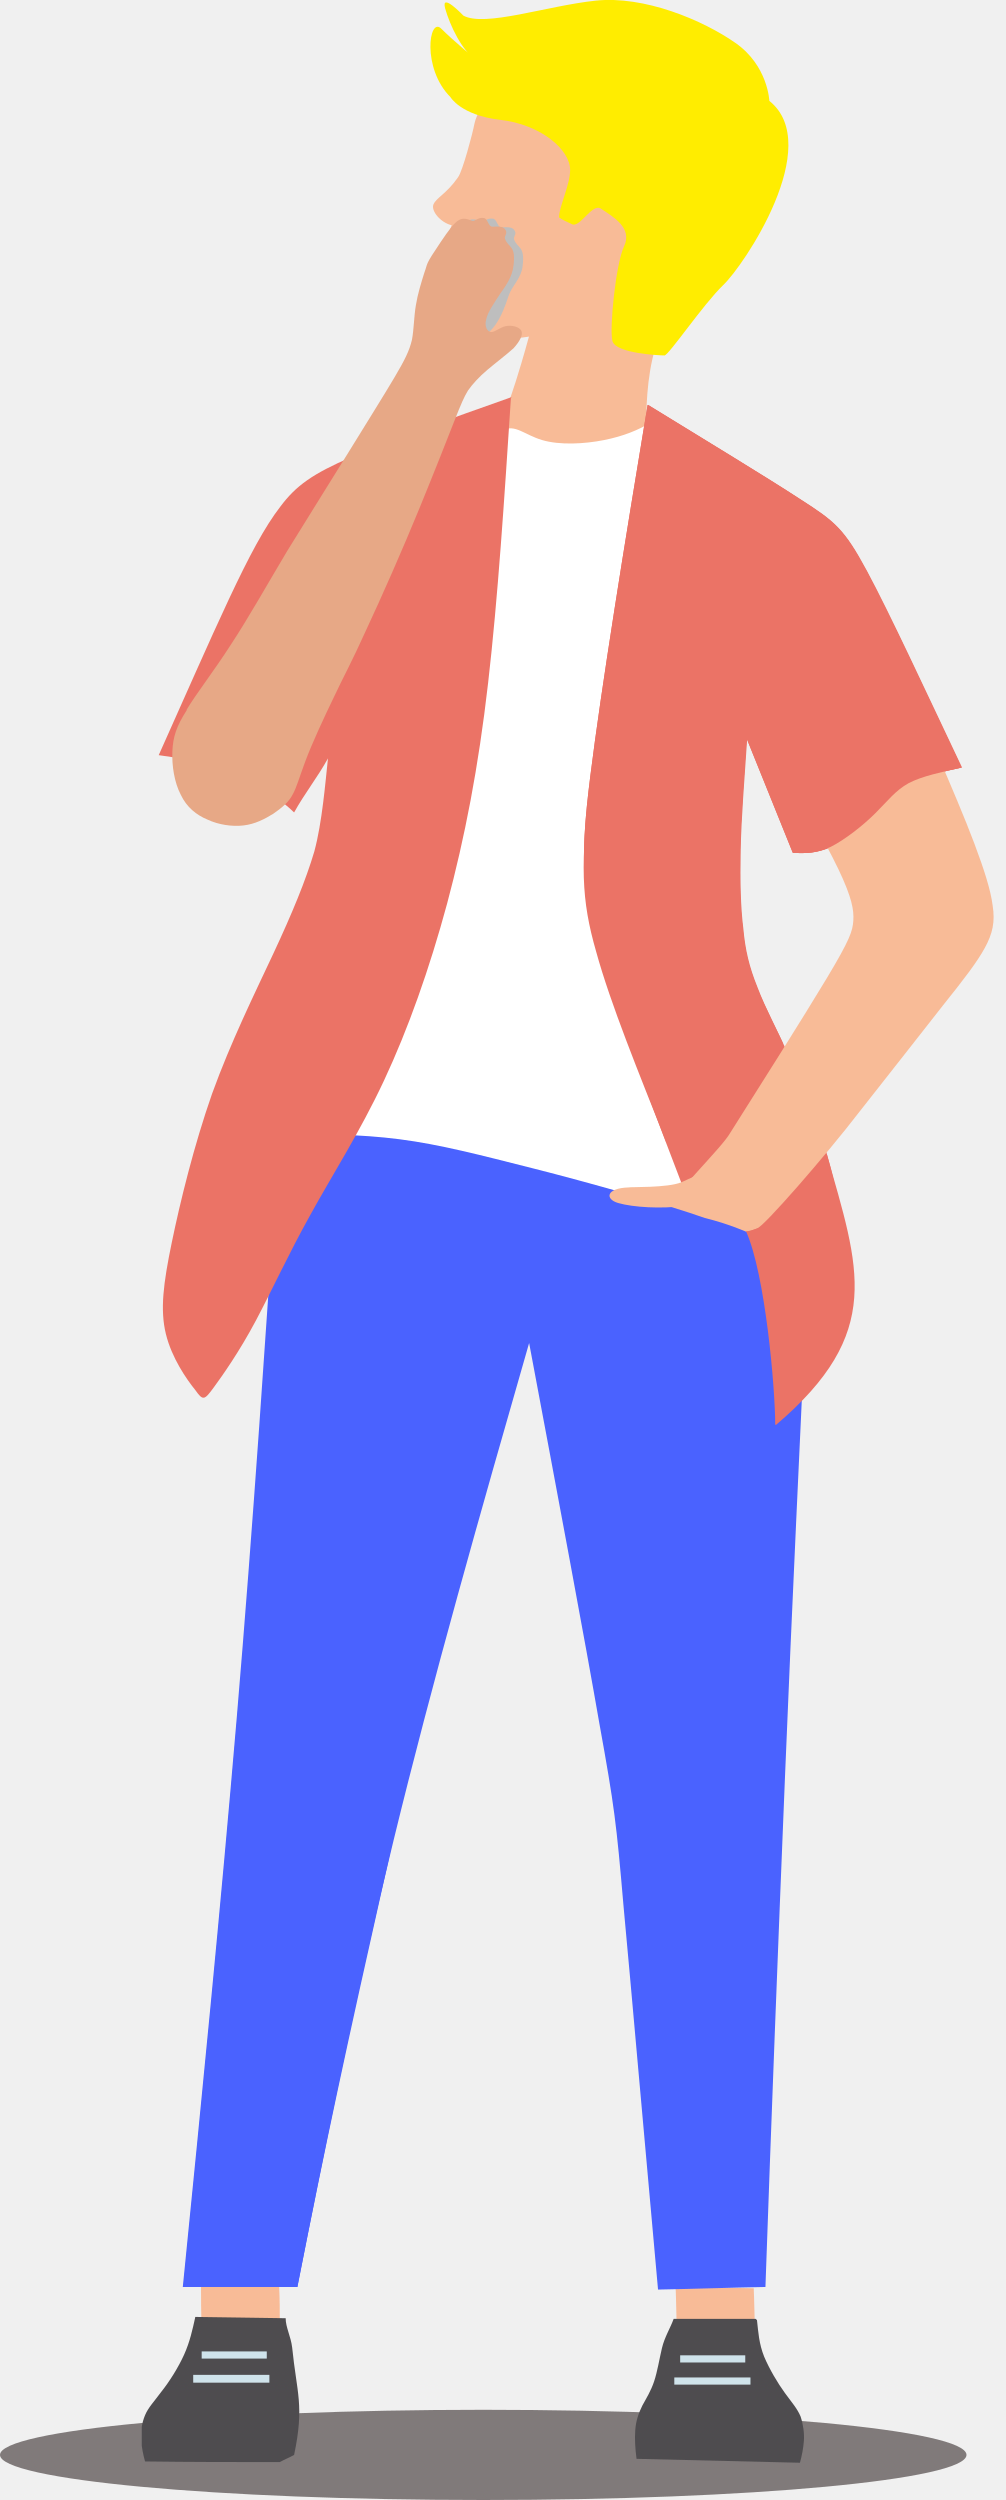
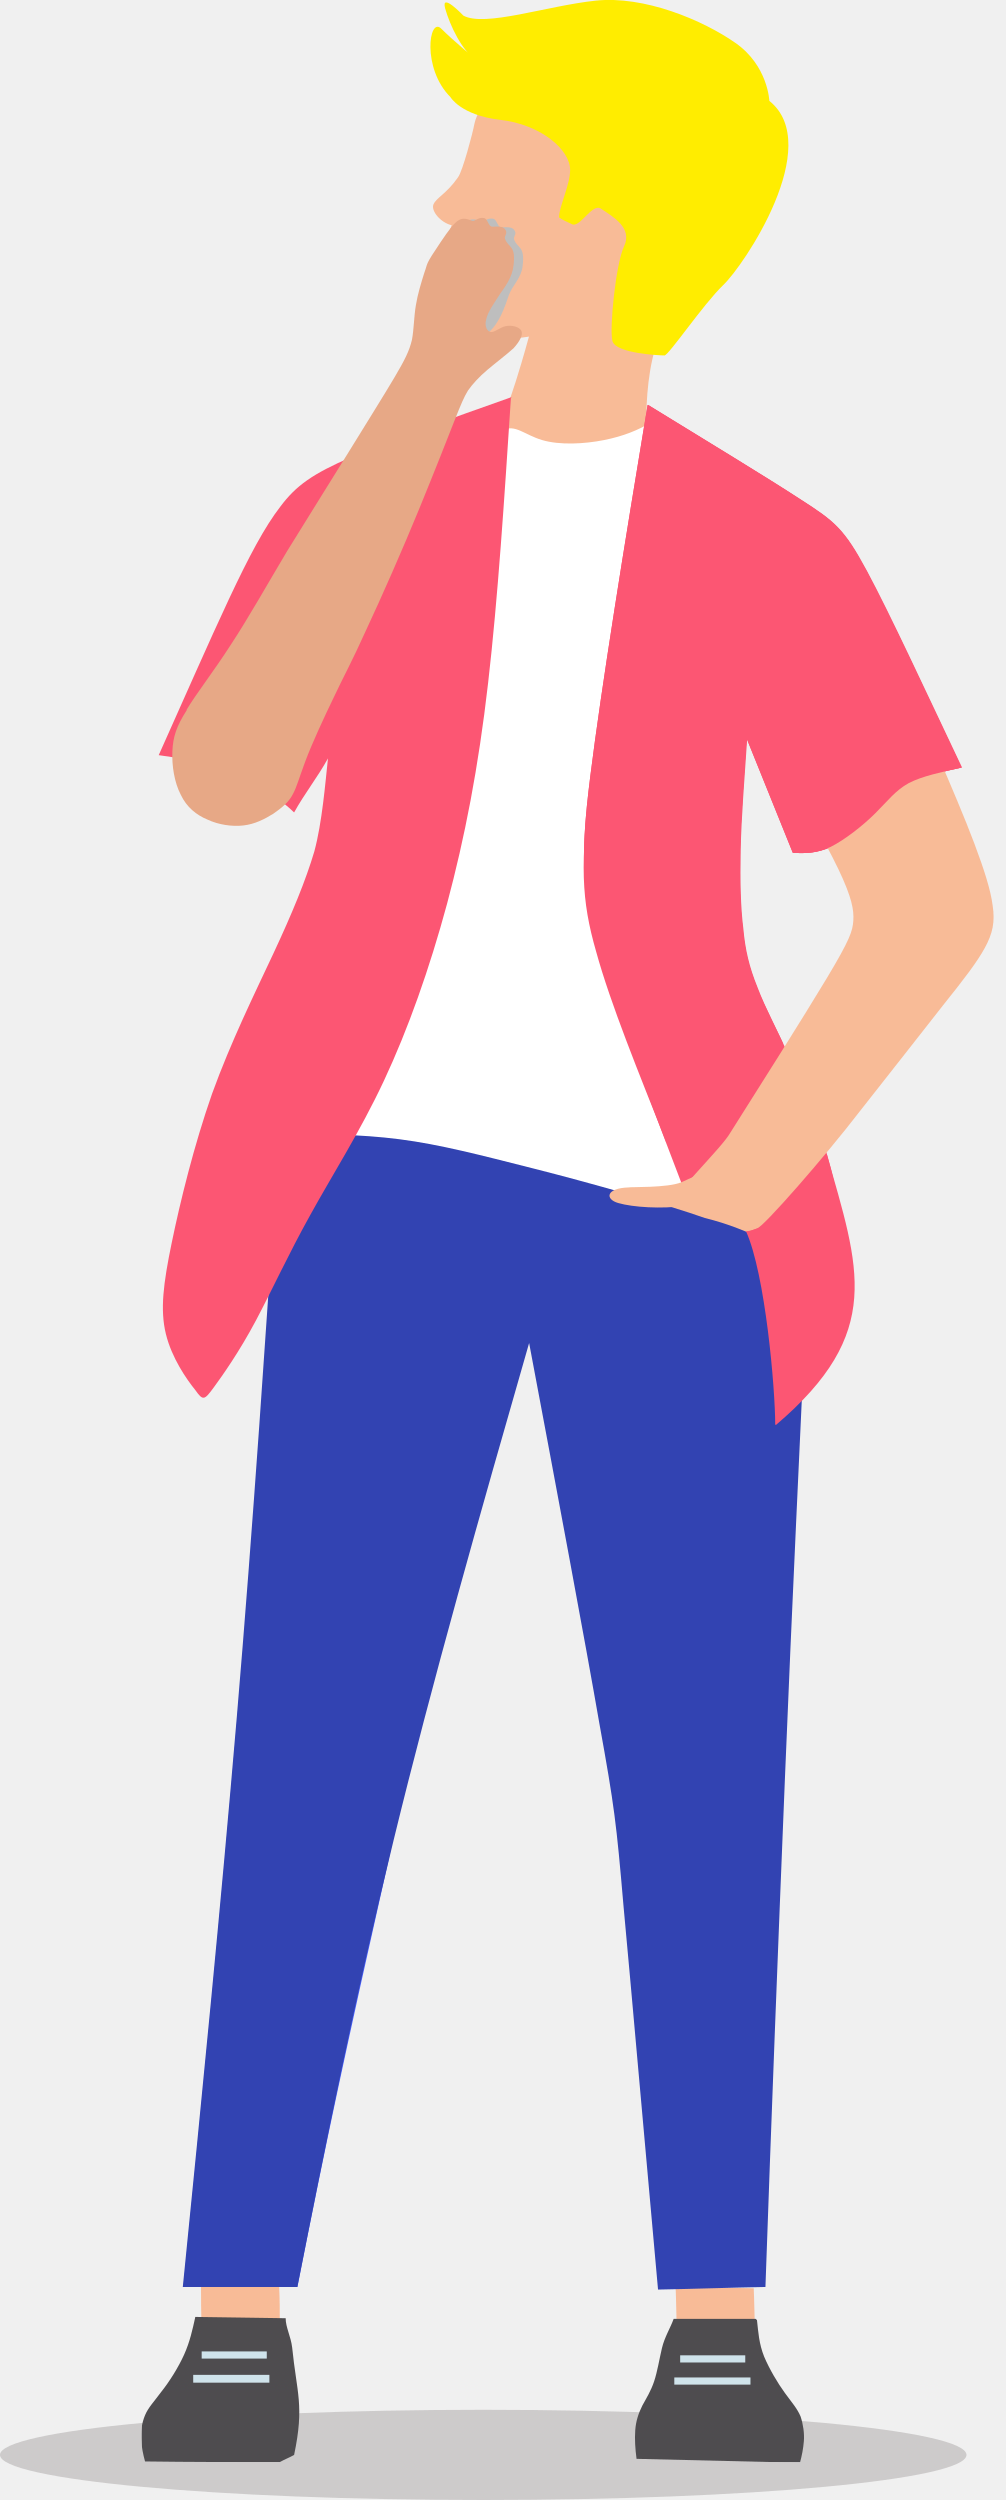
<svg xmlns="http://www.w3.org/2000/svg" width="78" height="194" viewBox="0 0 78 194" fill="none">
-   <ellipse cx="37.5" cy="190.5" rx="37.5" ry="3.5" fill="#807A7A" />
-   <g clip-path="url(#clip0_6_63)">
-     <path fill-rule="evenodd" clip-rule="evenodd" d="M15.599 177.166C15.599 178.277 15.599 179.439 15.65 180.55C17.671 180.55 19.691 180.5 21.712 180.5C21.712 179.49 21.712 178.429 21.662 177.418C19.641 177.317 17.62 177.267 15.599 177.166Z" fill="#F8BB97" />
-     <path fill-rule="evenodd" clip-rule="evenodd" d="M52.427 177.469C52.477 178.58 52.477 179.742 52.528 180.854C54.549 180.803 56.569 180.702 58.59 180.651C58.539 179.641 58.539 178.631 58.489 177.57C56.468 177.519 54.448 177.519 52.427 177.469Z" fill="#F8BB97" />
-     <path fill-rule="evenodd" clip-rule="evenodd" d="M15.145 179.793C17.62 179.843 19.691 179.843 22.167 179.894C22.167 180.601 22.571 181.308 22.672 182.167C23.026 185.703 23.632 186.663 22.823 190.502C22.47 190.705 22.066 190.856 21.712 191.058C18.226 191.058 14.741 191.058 11.255 191.008C11.103 190.452 11.002 189.947 10.952 189.341C10.901 188.734 11.002 188.027 11.255 187.421C11.508 186.815 11.962 186.36 12.518 185.602C13.124 184.844 13.831 183.733 14.286 182.723C14.741 181.712 14.943 180.753 15.145 179.843V179.793Z" fill="#4E4C4F" />
-     <path fill-rule="evenodd" clip-rule="evenodd" d="M58.641 179.944C56.468 179.944 54.448 179.944 52.275 179.944C52.023 180.651 51.568 181.359 51.366 182.218C51.164 183.076 51.012 184.036 50.76 184.794C50.507 185.552 50.154 186.107 49.85 186.663C49.547 187.269 49.345 187.876 49.295 188.583C49.244 189.29 49.295 190.048 49.396 190.806C53.589 190.907 57.832 191.008 62.076 191.109C62.227 190.553 62.328 190.048 62.379 189.442C62.429 188.835 62.328 188.128 62.126 187.522C61.874 186.916 61.469 186.461 60.914 185.703C60.358 184.945 59.701 183.834 59.297 182.874C58.893 181.864 58.843 180.955 58.742 180.045L58.641 179.944Z" fill="#4E4C4F" />
-     <path d="M41.06 26.067C41.06 26.067 39.343 32.533 38.029 34.605C37.575 40.364 46.819 45.82 50.406 36.878C50.406 36.878 49.497 30.462 51.113 26.219C52.174 23.339 54.397 23.289 56.973 16.418C58.792 11.619 56.569 5.708 49.396 3.637C44.647 2.273 40.707 4.799 40.707 4.799C40.707 4.799 38.888 5.911 37.726 7.679C37.726 7.679 36.968 8.841 36.817 9.598C36.665 10.407 35.907 13.236 35.554 13.741C34.645 15.054 33.887 15.307 33.634 15.863C33.432 16.368 34.19 17.277 35.049 17.479C33.584 21.369 35.099 27.178 41.06 26.118V26.067Z" fill="#F8BB97" />
-     <path d="M34.948 7.527C34.948 7.527 35.756 8.942 38.787 9.295C41.97 9.649 44.243 11.619 44.243 13.185C44.243 14.347 43.384 16.014 43.384 16.873C43.586 17.024 43.99 17.227 44.344 17.378C45.001 17.782 45.961 15.661 46.668 16.216C47.577 16.822 49.093 17.681 48.436 19.096C47.779 20.46 47.274 25.562 47.527 26.471C47.779 27.431 51.214 27.583 51.568 27.583C51.922 27.532 54.549 23.642 56.115 22.127C57.731 20.611 63.995 11.265 59.701 7.83C59.701 7.83 59.6 5.102 57.075 3.334C54.549 1.566 50.002 -0.354 46.213 0.051C42.424 0.455 37.625 2.122 35.958 1.212C35.958 1.212 34.19 -0.657 34.544 0.657C34.897 1.92 35.857 3.991 36.918 4.597C36.918 4.597 35.2 3.183 34.24 2.223C33.281 1.263 32.725 5.304 34.948 7.527Z" fill="#FFED00" />
-     <path fill-rule="evenodd" clip-rule="evenodd" d="M15.65 183.026H20.702V182.47H15.65V183.026Z" fill="#CFE3EB" />
-     <path fill-rule="evenodd" clip-rule="evenodd" d="M14.993 184.895H20.904V184.289H14.993V184.895Z" fill="#CFE3EB" />
-     <path fill-rule="evenodd" clip-rule="evenodd" d="M52.781 183.329H57.832V182.773H52.781V183.329Z" fill="#CFE3EB" />
-     <path fill-rule="evenodd" clip-rule="evenodd" d="M52.326 185.047H58.236V184.491H52.326V185.047Z" fill="#CFE3EB" />
-     <path fill-rule="evenodd" clip-rule="evenodd" d="M20.197 87.295C34.645 91.235 49.143 95.175 55.963 95.276C62.783 95.377 61.975 91.69 60.914 88.76C59.903 85.779 58.641 83.607 56.973 80.525C55.306 77.444 53.235 73.503 51.922 68.906C50.608 64.309 50.002 59.005 50.154 53.801C50.255 48.598 51.113 43.445 51.821 39.555C52.578 35.666 52.202 34.909 52 34C51.798 33.091 51.72 32.129 50.608 32.736C49.497 33.392 48.385 33.847 46.87 34.15C45.354 34.453 43.435 34.554 42.071 34.15C40.707 33.746 39.949 32.887 39.04 33.392C38.08 33.897 37.019 35.767 35.604 39.858C34.24 43.9 32.624 50.164 31.108 55.974C29.643 61.783 28.33 67.088 26.612 71.028C24.895 74.968 22.722 77.494 20.55 80.071C20.399 82.496 20.247 84.87 20.096 87.295H20.197Z" fill="white" />
-     <path fill-rule="evenodd" clip-rule="evenodd" d="M34.594 28.694C35.2 27.027 32.725 27.178 37.17 26.168C38.585 25.865 39.242 23.592 39.494 22.884C39.747 22.177 40.454 21.571 40.555 20.662C40.757 19.045 40.151 19.298 39.898 18.59C39.797 18.338 40.202 18.136 39.848 17.782C39.595 17.53 38.989 17.681 38.838 17.631C38.585 17.53 38.535 17.024 38.282 16.974C37.777 16.873 37.575 17.277 37.322 17.176C36.413 16.822 36.16 16.974 34.897 18.843C33.634 20.712 33.937 20.409 33.634 21.218C33.382 22.026 33.129 22.834 32.977 23.743C32.877 24.653 32.877 25.613 32.674 26.421C32.472 27.28 31.159 27.785 31.31 29.351C31.613 31.826 32.674 33.948 34.645 28.644L34.594 28.694Z" fill="#BEBEBE" />
-     <path fill-rule="evenodd" clip-rule="evenodd" d="M23.076 177.469C25.299 166.203 26.814 159.181 30.098 144.582C33.382 130.033 30.199 97.853 29.239 97.297C28.33 96.742 27.572 102.854 24.491 102.854C23.48 118.009 19.641 118.313 18.428 133.215C17.165 148.118 15.7 162.819 14.235 177.469C17.216 177.469 20.146 177.469 23.127 177.469H23.076Z" fill="#4A62FF" />
-     <path fill-rule="evenodd" clip-rule="evenodd" d="M60.207 110.583C61.52 108.108 62.783 105.582 63.743 103.41C64.652 101.187 65.208 99.267 65.258 96.994C65.309 94.771 64.955 92.245 64.198 89.669C63.49 87.143 62.429 84.567 61.419 82.344C60.409 80.121 59.398 78.252 58.742 76.635C58.085 75.019 57.782 73.705 57.63 72.038C57.428 70.422 57.378 68.452 57.428 65.926C57.479 63.4 57.731 60.369 57.933 57.287C59.146 60.268 60.308 63.198 61.52 66.178C62.429 66.229 63.339 66.229 64.45 65.724C65.561 65.168 66.976 64.056 67.936 63.097C68.896 62.137 69.502 61.329 70.512 60.773C71.573 60.217 73.089 59.914 74.604 59.56C71.775 53.599 68.997 47.588 67.229 44.304C65.46 41.02 64.753 40.465 62.076 38.747C59.449 37.029 54.852 34.251 50.255 31.422C48.436 42.384 46.668 53.347 45.809 60.217C44.95 67.088 45.051 69.816 47.628 77.494C50.204 85.173 55.205 97.853 60.207 110.533V110.583Z" fill="#EB7366" />
-     <path fill-rule="evenodd" clip-rule="evenodd" d="M51.619 88.558C54.549 86.234 57.479 83.91 59.095 82.799C60.207 81.485 60.56 81.637 60.762 80.98C60.409 80.121 59.398 78.252 58.792 76.635C58.135 75.019 57.832 73.705 57.681 72.038C57.479 70.422 57.428 68.452 57.479 65.926C57.529 63.4 57.782 60.369 57.984 57.287C59.196 60.268 60.358 63.198 61.571 66.178C62.48 66.229 63.389 66.229 64.501 65.724C65.612 65.168 67.026 64.056 67.986 63.097C68.946 62.137 69.552 61.329 70.563 60.773C71.624 60.217 73.139 59.864 74.655 59.56C71.826 53.599 69.047 47.588 67.279 44.304C65.511 41.02 64.804 40.465 62.126 38.747C59.499 37.029 54.902 34.251 50.305 31.422C48.486 42.384 46.718 53.347 45.86 60.217C45.001 67.088 45.102 69.816 46.264 73.857C47.375 77.898 49.547 83.203 51.669 88.558H51.619Z" fill="#EB7366" />
-     <path fill-rule="evenodd" clip-rule="evenodd" d="M59.954 58.247C61.975 61.733 63.995 65.218 65.056 67.441C66.117 69.664 66.269 70.624 66.218 71.432C66.168 72.24 65.966 72.897 64.147 75.928C62.328 78.959 58.843 84.466 56.67 87.901C55.306 90.326 42.222 101.44 58.742 95.327C59.196 95.276 64.046 89.719 66.723 86.234C69.451 82.748 71.624 80.02 73.19 77.999C74.806 75.979 75.817 74.665 76.423 73.554C77.029 72.442 77.231 71.533 77.029 70.27C76.877 69.058 76.372 67.492 75.615 65.471C74.857 63.45 73.796 60.975 72.886 58.853C71.977 56.782 71.169 55.064 70.361 53.599C69.552 52.134 68.694 50.821 67.683 50.063C66.673 49.255 65.511 49.002 64.551 49.053C63.541 49.103 62.733 49.507 61.975 51.124C61.217 52.74 60.56 55.519 59.904 58.297L59.954 58.247Z" fill="#F8BB97" />
-     <path fill-rule="evenodd" clip-rule="evenodd" d="M58.742 76.635C58.085 75.019 57.782 73.705 57.63 72.038C57.428 70.422 57.378 68.452 57.428 65.926C57.479 63.4 57.731 60.369 57.933 57.287C59.146 60.268 60.308 63.198 61.52 66.178C62.429 66.229 63.339 66.229 64.45 65.724C65.561 65.168 66.976 64.056 67.936 63.097C68.896 62.137 69.502 61.329 70.512 60.773C71.573 60.217 73.089 59.914 74.604 59.56C71.775 53.599 68.997 47.588 67.229 44.304C65.46 41.02 64.753 40.465 62.076 38.747C59.449 37.029 54.852 34.251 50.255 31.422C48.436 42.384 46.668 53.347 45.809 60.217C44.95 67.088 45.051 69.816 47.628 77.494C49.952 81.94 53.942 83.253 58.742 76.585V76.635Z" fill="#EB7366" />
-     <path fill-rule="evenodd" clip-rule="evenodd" d="M23.076 177.469C25.299 166.203 27.572 154.988 30.553 142.763C33.533 130.538 37.272 117.403 41.06 104.218C43.233 115.787 45.405 127.355 46.516 133.771C47.678 140.187 47.83 141.45 48.386 147.916C48.992 154.382 50.002 166.001 51.063 177.671C53.841 177.62 56.62 177.519 59.398 177.469C59.853 164.486 60.358 151.503 60.914 137.913C61.47 124.324 62.076 111.846 62.733 97.6C60.459 97.045 58.438 95.428 54.7 94.519C51.871 93.508 45.607 91.74 41.414 90.679C37.221 89.618 34.139 88.81 31.007 88.406C27.875 88.002 24.794 88.002 21.662 88.002C20.651 103.157 19.641 118.313 18.378 133.215C17.115 148.118 15.65 162.819 14.185 177.469C17.166 177.469 20.096 177.469 23.076 177.469Z" fill="#4A62FF" />
-     <path fill-rule="evenodd" clip-rule="evenodd" d="M60.207 110.583C68.643 103.41 66.673 98.459 64.147 89.517C63.389 90.881 62.126 91.791 60.964 93.559C60.005 95.074 58.135 95.63 57.883 95.529C59.398 98.863 60.156 107.805 60.156 110.533L60.207 110.583Z" fill="#EB7366" />
-     <path fill-rule="evenodd" clip-rule="evenodd" d="M55.862 91.538C55.458 90.881 56.216 90.174 52.882 91.74C51.821 92.195 48.84 92.094 48.79 92.144C47.021 92.195 46.92 93.054 47.981 93.357C50.255 94.013 56.771 93.912 55.862 91.488V91.538Z" fill="#F8BB97" />
-     <path fill-rule="evenodd" clip-rule="evenodd" d="M39.646 30.917C39.141 38.646 38.636 46.426 37.878 52.993C37.12 59.611 36.059 65.016 34.695 70.119C33.331 75.17 31.664 79.869 29.795 83.859C27.926 87.85 25.753 91.235 24.086 94.266C22.369 97.348 21.106 100.126 19.843 102.501C18.58 104.875 17.267 106.744 16.559 107.704C15.852 108.664 15.751 108.714 15.145 107.855C14.488 107.047 13.326 105.38 12.871 103.511C12.417 101.642 12.669 99.621 13.326 96.438C13.983 93.256 15.044 88.911 16.458 84.87C17.923 80.828 19.742 77.141 21.207 74.008C22.672 70.876 23.733 68.3 24.39 66.077C24.996 63.854 25.248 60.722 25.45 58.853C24.642 60.318 23.632 61.581 22.823 63.046C21.005 61.278 19.439 61.025 17.62 60.066C15.852 59.055 14.084 58.853 12.316 58.601C14.286 54.206 16.206 49.81 17.772 46.476C19.338 43.142 20.55 40.869 21.763 39.303C22.975 37.686 24.238 36.777 27.269 35.464C30.25 34.15 34.998 32.483 39.696 30.816L39.646 30.917Z" fill="#EB7366" />
-     <path fill-rule="evenodd" clip-rule="evenodd" d="M14.488 55.115C13.68 56.378 13.427 57.186 13.377 58.297C13.326 59.409 13.528 60.722 14.033 61.682C14.488 62.642 15.246 63.248 16.105 63.602C16.963 64.006 18.024 64.157 18.883 64.056C19.792 63.956 20.55 63.551 21.207 63.147C21.864 62.693 22.419 62.238 22.722 61.632C23.026 61.076 23.177 60.47 23.682 59.106C24.187 57.742 25.147 55.671 25.905 54.105C26.663 52.488 27.32 51.326 28.431 48.851C29.593 46.375 31.26 42.587 32.523 39.505C33.786 36.423 34.695 34.099 35.251 32.685C35.806 31.27 36.009 30.816 36.312 30.311C36.665 29.805 37.17 29.25 37.827 28.694C38.484 28.138 39.292 27.532 39.848 27.027C40.353 26.471 40.606 25.966 40.454 25.663C40.303 25.36 39.696 25.208 39.242 25.309C38.787 25.41 38.433 25.764 38.13 25.764C37.827 25.764 37.575 25.36 37.726 24.804C37.827 24.248 38.332 23.541 38.787 22.834C39.242 22.177 39.747 21.521 39.848 20.611C40.05 18.995 39.444 19.247 39.191 18.54C39.09 18.287 39.494 18.085 39.141 17.732C38.888 17.479 38.282 17.631 38.13 17.58C37.878 17.479 37.827 16.974 37.575 16.923C37.069 16.822 36.867 17.227 36.615 17.125C35.706 16.772 35.453 16.923 34.19 18.793C32.927 20.662 33.23 20.359 32.927 21.167C32.674 21.975 32.422 22.784 32.27 23.693C32.119 24.602 32.119 25.562 31.967 26.37C31.765 27.229 31.411 27.936 30.603 29.3C29.795 30.664 28.532 32.685 27.067 35.059C25.602 37.434 23.884 40.162 22.268 42.788C20.702 45.416 19.287 47.941 17.923 50.013C16.559 52.134 15.246 53.801 14.488 55.064V55.115Z" fill="#E7A886" />
+   <g clip-path="url(#clip0_631_8)">
+     <path d="M37.5 194C58.211 194 75 192.433 75 190.5C75 188.567 58.211 187 37.5 187C16.789 187 0 188.567 0 190.5C0 192.433 16.789 194 37.5 194Z" fill="#807A7A" fill-opacity="0.31" />
+     <mask id="mask0_631_8" style="mask-type:luminance" maskUnits="userSpaceOnUse" x="11" y="0" width="67" height="192">
+       <path d="M77.132 0H11V191.058H77.132V0Z" fill="white" />
+     </mask>
+     <g mask="url(#mask0_631_8)">
+       <path fill-rule="evenodd" clip-rule="evenodd" d="M15.599 177.166C15.599 178.277 15.599 179.439 15.65 180.55C17.671 180.55 19.691 180.5 21.712 180.5C21.712 179.49 21.712 178.429 21.662 177.418C19.641 177.317 17.62 177.267 15.599 177.166Z" fill="#F8BB97" />
+       <path fill-rule="evenodd" clip-rule="evenodd" d="M52.427 177.469C52.477 178.58 52.477 179.742 52.528 180.854C54.549 180.803 56.569 180.702 58.59 180.651C58.539 179.641 58.539 178.631 58.489 177.57C56.468 177.519 54.448 177.519 52.427 177.469Z" fill="#F8BB97" />
+       <path fill-rule="evenodd" clip-rule="evenodd" d="M15.145 179.793C17.62 179.843 19.691 179.843 22.167 179.894C22.167 180.601 22.571 181.308 22.672 182.167C23.026 185.703 23.632 186.663 22.823 190.502C22.47 190.705 22.066 190.856 21.712 191.058C18.226 191.058 14.741 191.058 11.255 191.008C11.103 190.452 11.002 189.947 10.952 189.341C10.901 188.734 11.002 188.027 11.255 187.421C11.508 186.815 11.962 186.36 12.518 185.602C13.124 184.844 13.831 183.733 14.286 182.723C14.741 181.712 14.943 180.753 15.145 179.843V179.793Z" fill="#4E4C4F" />
+       <path fill-rule="evenodd" clip-rule="evenodd" d="M58.641 179.944C56.468 179.944 54.448 179.944 52.275 179.944C52.023 180.651 51.568 181.359 51.366 182.218C51.164 183.076 51.012 184.036 50.76 184.794C50.507 185.552 50.154 186.107 49.85 186.663C49.547 187.269 49.345 187.876 49.295 188.583C49.244 189.29 49.295 190.048 49.396 190.806C53.589 190.907 57.832 191.008 62.076 191.109C62.227 190.553 62.328 190.048 62.379 189.442C62.429 188.835 62.328 188.128 62.126 187.522C61.874 186.916 61.469 186.461 60.914 185.703C60.358 184.945 59.701 183.834 59.297 182.874C58.893 181.864 58.843 180.955 58.742 180.045L58.641 179.944Z" fill="#4E4C4F" />
+       <path d="M41.06 26.067C41.06 26.067 39.343 32.533 38.029 34.605C37.575 40.364 46.819 45.82 50.406 36.878C50.406 36.878 49.497 30.462 51.114 26.219C52.174 23.339 54.397 23.289 56.974 16.418C58.792 11.619 56.569 5.709 49.396 3.637C44.647 2.273 40.707 4.799 40.707 4.799C40.707 4.799 38.888 5.911 37.726 7.679C37.726 7.679 36.968 8.841 36.817 9.598C36.665 10.407 35.908 13.236 35.554 13.741C34.645 15.054 33.887 15.307 33.634 15.863C33.432 16.368 34.19 17.277 35.049 17.479C33.584 21.369 35.099 27.178 41.06 26.118V26.067Z" fill="#F8BB97" />
+       <path d="M34.948 7.527C34.948 7.527 35.756 8.942 38.787 9.295C41.97 9.649 44.243 11.619 44.243 13.185C44.243 14.347 43.384 16.014 43.384 16.873C43.586 17.024 43.99 17.227 44.344 17.378C45.001 17.782 45.961 15.661 46.668 16.216C47.577 16.822 49.093 17.681 48.436 19.096C47.779 20.46 47.274 25.562 47.527 26.471C47.779 27.431 51.214 27.583 51.568 27.583C51.922 27.532 54.549 23.642 56.115 22.127C57.731 20.611 63.995 11.265 59.701 7.83C59.701 7.83 59.6 5.102 57.075 3.334C54.549 1.566 50.002 -0.354 46.213 0.051C42.424 0.455 37.625 2.122 35.958 1.212C35.958 1.212 34.19 -0.657 34.544 0.657C34.897 1.92 35.857 3.991 36.918 4.597C36.918 4.597 35.2 3.183 34.24 2.223C33.281 1.263 32.725 5.304 34.948 7.527Z" fill="#FFED00" />
+       <path fill-rule="evenodd" clip-rule="evenodd" d="M15.65 183.026H20.702V182.47H15.65V183.026Z" fill="#CFE3EB" />
+       <path fill-rule="evenodd" clip-rule="evenodd" d="M14.993 184.895H20.904V184.289H14.993V184.895Z" fill="#CFE3EB" />
+       <path fill-rule="evenodd" clip-rule="evenodd" d="M52.781 183.329H57.832V182.773H52.781V183.329Z" fill="#CFE3EB" />
+       <path fill-rule="evenodd" clip-rule="evenodd" d="M52.326 185.047H58.236V184.491H52.326V185.047Z" fill="#CFE3EB" />
+       <path fill-rule="evenodd" clip-rule="evenodd" d="M20.197 87.295C34.645 91.235 49.143 95.175 55.963 95.277C62.783 95.378 61.975 91.69 60.914 88.76C59.903 85.779 58.641 83.607 56.973 80.525C55.306 77.444 53.235 73.503 51.922 68.906C50.608 64.309 50.002 59.005 50.154 53.801C50.255 48.598 51.113 43.445 51.821 39.556C52.578 35.666 52.202 34.909 52 34C51.798 33.091 51.72 32.129 50.608 32.736C49.497 33.392 48.385 33.847 46.87 34.15C45.354 34.453 43.435 34.554 42.071 34.15C40.707 33.746 39.949 32.887 39.04 33.392C38.08 33.898 37.019 35.767 35.604 39.859C34.24 43.9 32.624 50.164 31.108 55.974C29.643 61.783 28.33 67.088 26.612 71.028C24.895 74.968 22.722 77.494 20.55 80.071C20.399 82.496 20.247 84.87 20.096 87.295H20.197Z" fill="white" />
+       <path fill-rule="evenodd" clip-rule="evenodd" d="M34.594 28.694C35.2 27.027 32.725 27.179 37.171 26.168C38.585 25.865 39.242 23.592 39.494 22.885C39.747 22.177 40.454 21.571 40.555 20.662C40.757 19.045 40.151 19.298 39.898 18.591C39.797 18.338 40.202 18.136 39.848 17.782C39.595 17.53 38.989 17.681 38.838 17.631C38.585 17.53 38.535 17.025 38.282 16.974C37.777 16.873 37.575 17.277 37.322 17.176C36.413 16.823 36.16 16.974 34.897 18.843C33.634 20.712 33.937 20.409 33.634 21.218C33.382 22.026 33.129 22.834 32.978 23.743C32.877 24.653 32.877 25.613 32.675 26.421C32.472 27.28 31.159 27.785 31.311 29.351C31.614 31.826 32.675 33.948 34.645 28.644L34.594 28.694Z" fill="#BEBEBE" />
+       <path fill-rule="evenodd" clip-rule="evenodd" d="M23.076 177.469C25.299 166.203 26.814 159.181 30.098 144.582C33.382 130.033 30.199 97.853 29.239 97.297C28.33 96.742 27.572 102.854 24.491 102.854C23.48 118.009 19.641 118.313 18.428 133.215C17.165 148.118 15.7 162.819 14.235 177.469C17.216 177.469 20.146 177.469 23.127 177.469H23.076Z" fill="#4A62FF" />
+       <path fill-rule="evenodd" clip-rule="evenodd" d="M60.207 110.583C61.52 108.108 62.783 105.582 63.743 103.41C64.652 101.187 65.208 99.267 65.258 96.994C65.309 94.771 64.955 92.246 64.198 89.669C63.49 87.143 62.429 84.567 61.419 82.344C60.409 80.121 59.398 78.252 58.742 76.635C58.085 75.019 57.782 73.706 57.63 72.038C57.428 70.422 57.378 68.452 57.428 65.926C57.479 63.4 57.731 60.369 57.933 57.287C59.146 60.268 60.308 63.198 61.52 66.178C62.429 66.229 63.339 66.229 64.45 65.724C65.561 65.168 66.976 64.057 67.936 63.097C68.896 62.137 69.502 61.329 70.512 60.773C71.573 60.217 73.089 59.914 74.604 59.56C71.775 53.599 68.997 47.588 67.229 44.304C65.46 41.02 64.753 40.465 62.076 38.747C59.449 37.03 54.852 34.251 50.255 31.422C48.436 42.385 46.668 53.347 45.809 60.217C44.95 67.088 45.051 69.816 47.628 77.494C50.204 85.173 55.205 97.853 60.207 110.533V110.583Z" fill="#FC5673" />
+       <path fill-rule="evenodd" clip-rule="evenodd" d="M51.619 88.558C54.549 86.234 57.479 83.91 59.095 82.799C60.207 81.485 60.56 81.637 60.762 80.98C60.409 80.121 59.398 78.252 58.792 76.635C58.135 75.019 57.832 73.706 57.681 72.038C57.479 70.422 57.428 68.452 57.479 65.926C57.529 63.4 57.782 60.369 57.984 57.287C59.196 60.268 60.358 63.198 61.571 66.178C62.48 66.229 63.389 66.229 64.501 65.724C65.612 65.168 67.026 64.057 67.986 63.097C68.946 62.137 69.552 61.329 70.563 60.773C71.624 60.217 73.139 59.864 74.655 59.56C71.826 53.599 69.047 47.588 67.279 44.304C65.511 41.02 64.804 40.465 62.126 38.747C59.499 37.03 54.902 34.251 50.305 31.422C48.486 42.385 46.718 53.347 45.86 60.217C45.001 67.088 45.102 69.816 46.264 73.857C47.375 77.898 49.547 83.203 51.669 88.558H51.619Z" fill="#FC5673" />
+       <path fill-rule="evenodd" clip-rule="evenodd" d="M59.954 58.247C61.975 61.733 63.995 65.219 65.056 67.441C66.117 69.664 66.269 70.624 66.218 71.432C66.168 72.24 65.966 72.897 64.147 75.928C62.328 78.959 58.843 84.466 56.67 87.901C55.306 90.326 42.222 101.44 58.742 95.327C59.196 95.277 64.046 89.72 66.723 86.234C69.451 82.748 71.624 80.02 73.19 77.999C74.806 75.979 75.817 74.665 76.423 73.554C77.029 72.442 77.231 71.533 77.029 70.27C76.877 69.058 76.372 67.492 75.615 65.471C74.857 63.45 73.796 60.975 72.886 58.853C71.977 56.782 71.169 55.064 70.361 53.599C69.552 52.134 68.694 50.821 67.683 50.063C66.673 49.255 65.511 49.002 64.551 49.053C63.541 49.103 62.733 49.508 61.975 51.124C61.217 52.741 60.56 55.519 59.904 58.298L59.954 58.247Z" fill="#F8BB97" />
+       <path fill-rule="evenodd" clip-rule="evenodd" d="M58.742 76.635C58.085 75.019 57.782 73.706 57.63 72.038C57.428 70.422 57.378 68.452 57.428 65.926C57.479 63.4 57.731 60.369 57.933 57.287C59.146 60.268 60.308 63.198 61.52 66.178C62.429 66.229 63.339 66.229 64.45 65.724C65.561 65.168 66.976 64.057 67.936 63.097C68.896 62.137 69.502 61.329 70.512 60.773C71.573 60.217 73.089 59.914 74.604 59.56C71.775 53.599 68.997 47.588 67.229 44.304C65.46 41.02 64.753 40.465 62.076 38.747C59.449 37.03 54.852 34.251 50.255 31.422C48.436 42.385 46.668 53.347 45.809 60.217C44.95 67.088 45.051 69.816 47.628 77.494C49.952 81.94 53.942 83.253 58.742 76.585V76.635Z" fill="#FC5673" />
+       <path fill-rule="evenodd" clip-rule="evenodd" d="M23.076 177.469C25.299 166.203 27.572 154.988 30.553 142.763C33.533 130.538 37.271 117.403 41.06 104.218C43.233 115.787 45.405 127.355 46.516 133.771C47.678 140.187 47.83 141.45 48.385 147.916C48.992 154.382 50.002 166.001 51.063 177.671C53.841 177.62 56.62 177.519 59.398 177.469C59.853 164.486 60.358 151.503 60.914 137.913C61.469 124.324 62.076 111.846 62.732 97.6C60.459 97.045 58.438 95.428 54.7 94.519C51.871 93.508 45.607 91.74 41.414 90.68C37.221 89.619 34.139 88.81 31.007 88.406C27.875 88.002 24.794 88.002 21.662 88.002C20.651 103.157 19.641 118.313 18.378 133.215C17.115 148.118 15.65 162.819 14.185 177.469C17.165 177.469 20.095 177.469 23.076 177.469Z" fill="#3243B2" />
+       <path fill-rule="evenodd" clip-rule="evenodd" d="M60.207 110.583C68.643 103.41 66.673 98.459 64.147 89.518C63.389 90.882 62.126 91.791 60.964 93.559C60.005 95.075 58.135 95.63 57.883 95.529C59.398 98.863 60.156 107.805 60.156 110.533L60.207 110.583Z" fill="#FC5673" />
+       <path fill-rule="evenodd" clip-rule="evenodd" d="M55.862 91.538C55.458 90.882 56.216 90.174 52.882 91.74C51.821 92.195 48.84 92.094 48.79 92.144C47.021 92.195 46.92 93.054 47.981 93.357C50.255 94.014 56.771 93.913 55.862 91.488V91.538Z" fill="#F8BB97" />
+       <path fill-rule="evenodd" clip-rule="evenodd" d="M39.646 30.917C39.141 38.646 38.636 46.426 37.878 52.993C37.12 59.611 36.059 65.016 34.695 70.119C33.331 75.171 31.664 79.869 29.795 83.86C27.926 87.85 25.753 91.235 24.086 94.266C22.369 97.348 21.106 100.126 19.843 102.501C18.58 104.875 17.267 106.744 16.559 107.704C15.852 108.664 15.751 108.714 15.145 107.855C14.488 107.047 13.326 105.38 12.871 103.511C12.417 101.642 12.669 99.621 13.326 96.439C13.983 93.256 15.044 88.911 16.458 84.87C17.923 80.829 19.742 77.141 21.207 74.009C22.672 70.876 23.733 68.3 24.39 66.077C24.996 63.855 25.248 60.722 25.45 58.853C24.642 60.318 23.632 61.581 22.823 63.046C21.005 61.278 19.439 61.026 17.62 60.066C15.852 59.055 14.084 58.853 12.316 58.601C14.286 54.206 16.206 49.811 17.772 46.476C19.338 43.142 20.55 40.869 21.763 39.303C22.975 37.686 24.238 36.777 27.269 35.464C30.25 34.15 34.998 32.483 39.696 30.816L39.646 30.917Z" fill="#FC5673" />
+       <path fill-rule="evenodd" clip-rule="evenodd" d="M14.488 55.115C13.68 56.378 13.427 57.186 13.377 58.297C13.326 59.409 13.528 60.722 14.033 61.682C14.488 62.642 15.246 63.248 16.105 63.602C16.963 64.006 18.024 64.157 18.883 64.056C19.793 63.955 20.55 63.551 21.207 63.147C21.864 62.692 22.419 62.238 22.723 61.632C23.026 61.076 23.177 60.47 23.682 59.106C24.188 57.742 25.147 55.67 25.905 54.104C26.663 52.488 27.32 51.326 28.431 48.851C29.593 46.375 31.26 42.586 32.523 39.505C33.786 36.423 34.695 34.099 35.251 32.685C35.807 31.27 36.009 30.816 36.312 30.311C36.665 29.805 37.171 29.25 37.827 28.694C38.484 28.138 39.292 27.532 39.848 27.027C40.353 26.471 40.606 25.966 40.454 25.663C40.303 25.36 39.697 25.208 39.242 25.309C38.787 25.41 38.434 25.764 38.13 25.764C37.827 25.764 37.575 25.36 37.726 24.804C37.827 24.248 38.333 23.541 38.787 22.834C39.242 22.177 39.747 21.52 39.848 20.611C40.05 18.995 39.444 19.247 39.191 18.54C39.09 18.287 39.494 18.085 39.141 17.732C38.888 17.479 38.282 17.631 38.13 17.58C37.878 17.479 37.827 16.974 37.575 16.923C37.069 16.822 36.867 17.227 36.615 17.125C35.706 16.772 35.453 16.923 34.19 18.793C32.927 20.662 33.23 20.359 32.927 21.167C32.675 21.975 32.422 22.783 32.27 23.693C32.119 24.602 32.119 25.562 31.967 26.37C31.765 27.229 31.412 27.936 30.603 29.3C29.795 30.664 28.532 32.685 27.067 35.059C25.602 37.434 23.884 40.161 22.268 42.788C20.702 45.415 19.287 47.941 17.923 50.013C16.559 52.134 15.246 53.801 14.488 55.064V55.115Z" fill="#E7A886" />
+     </g>
  </g>
  <defs>
-     <clipPath id="clip0_6_63">
-       <rect width="66.132" height="191.058" fill="white" transform="translate(11)" />
+     <clipPath id="clip0_631_8">
+       <rect width="78" height="194" fill="white" />
    </clipPath>
  </defs>
</svg>
